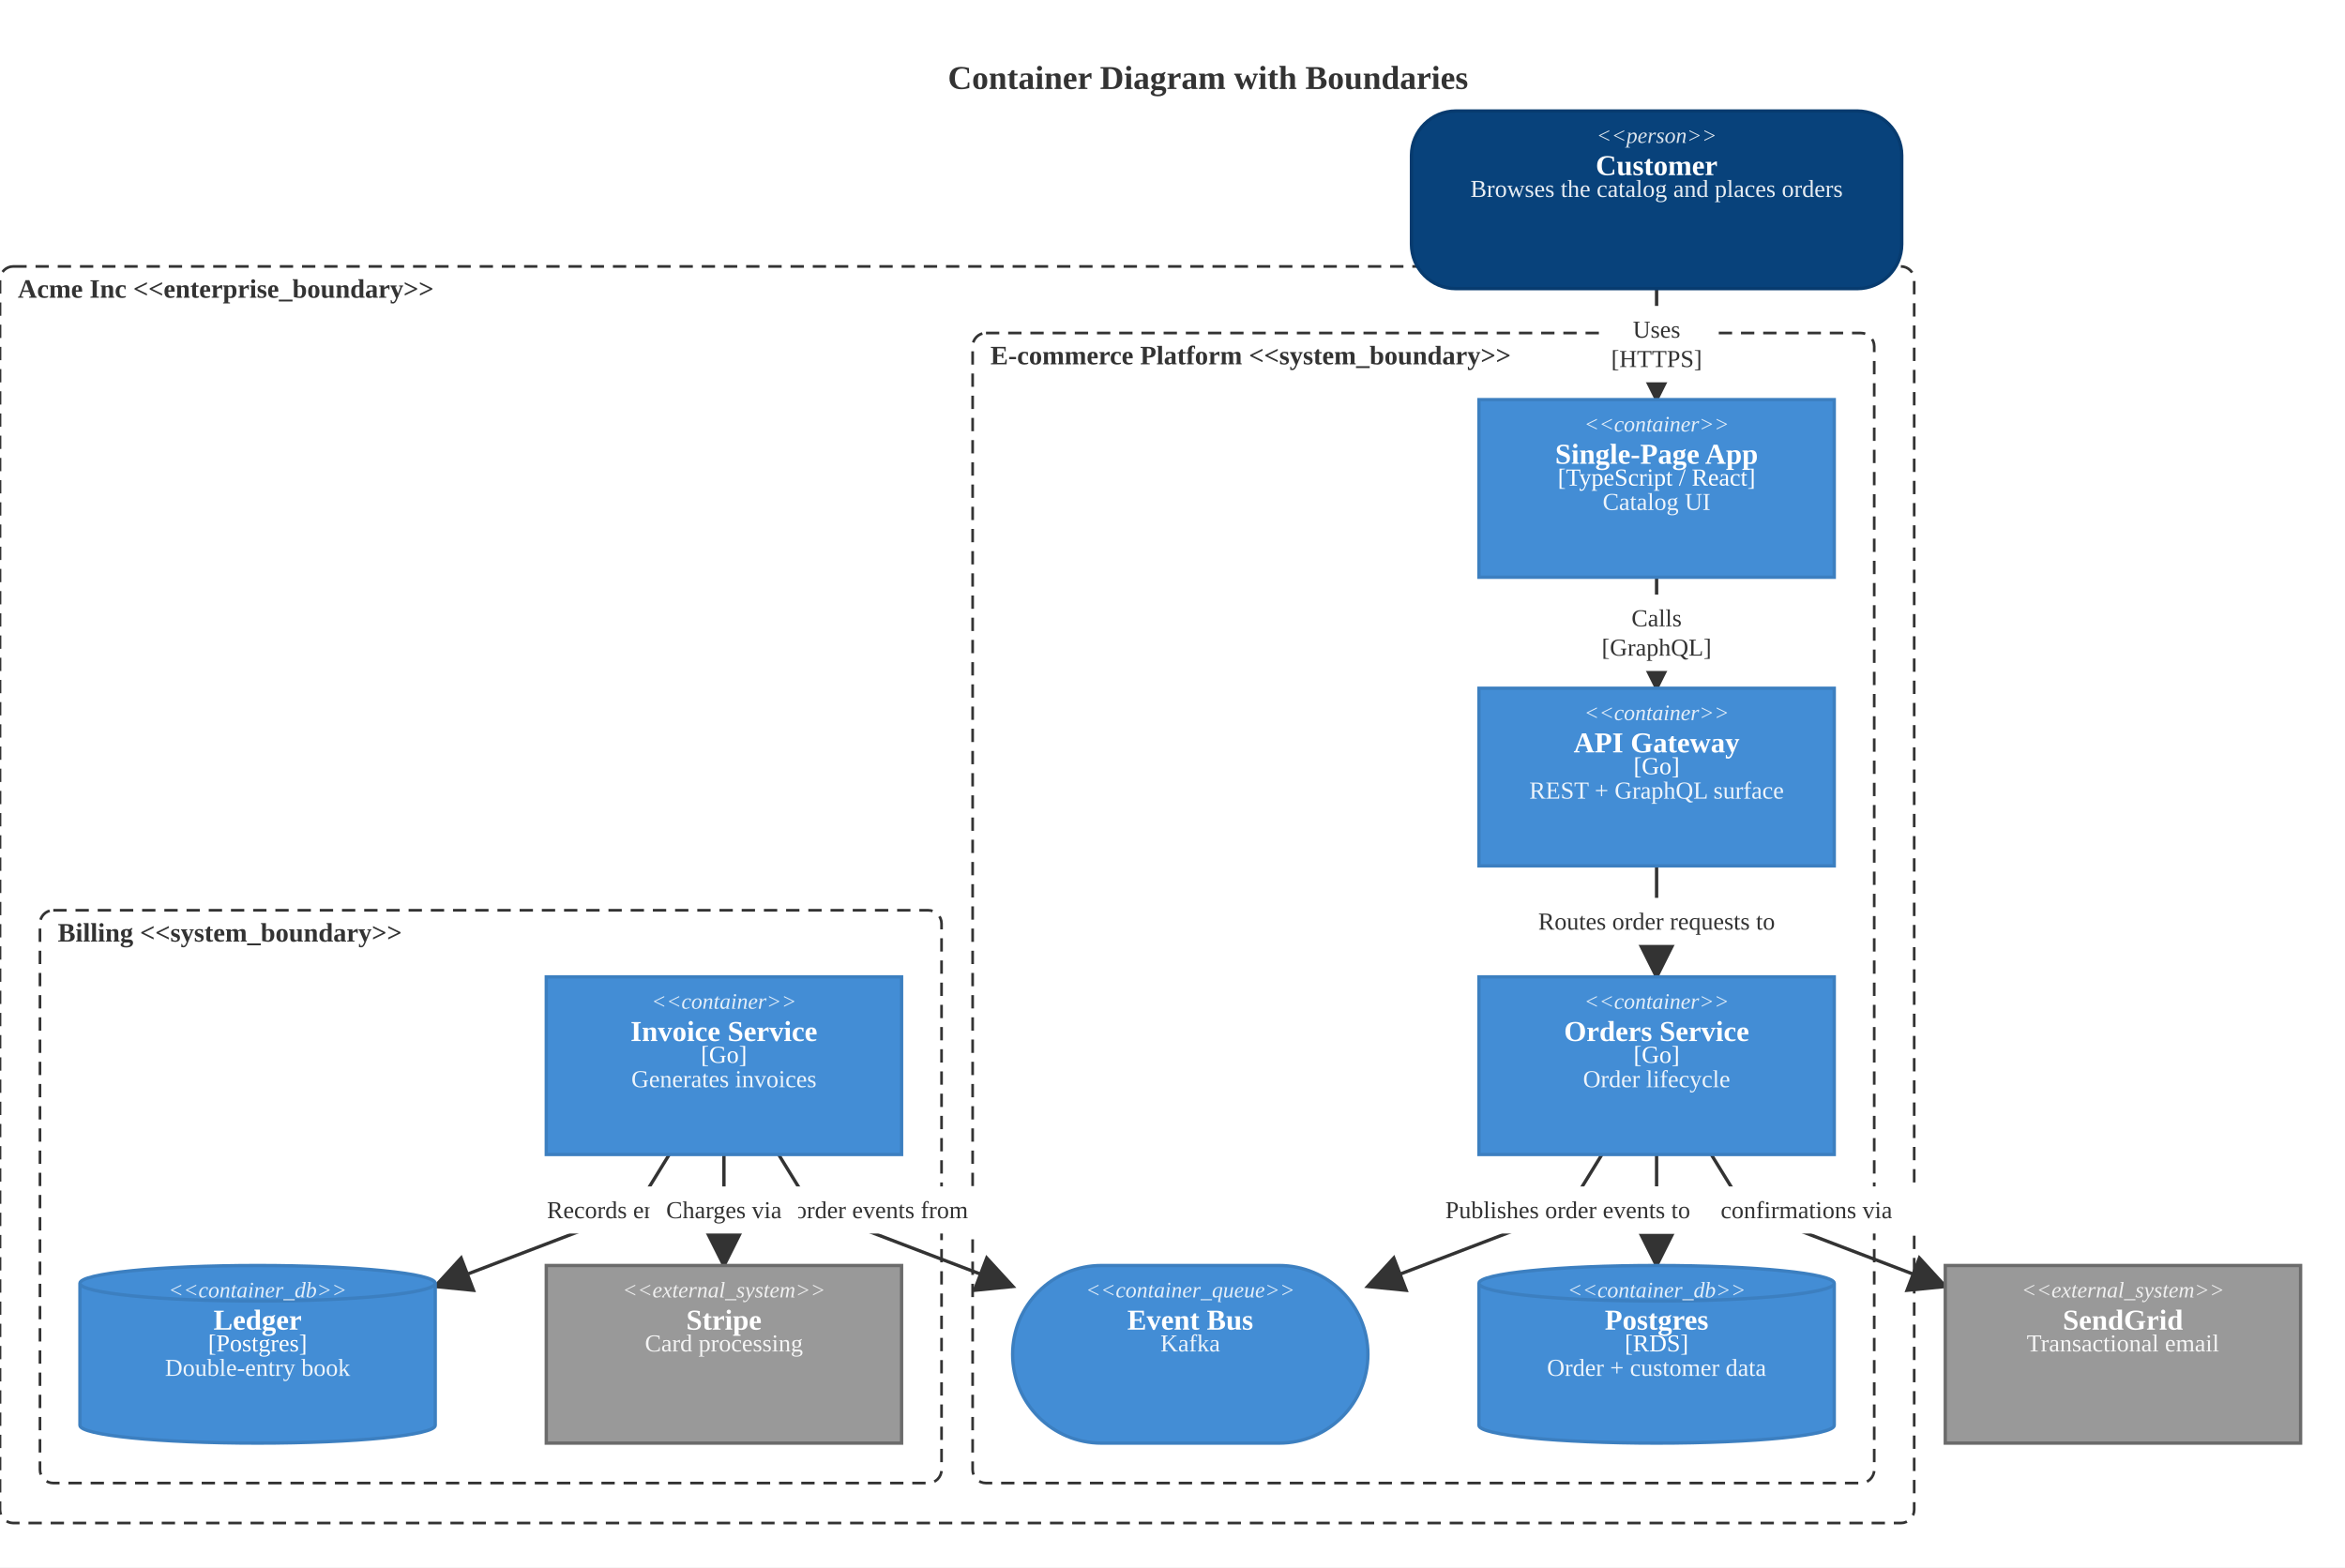
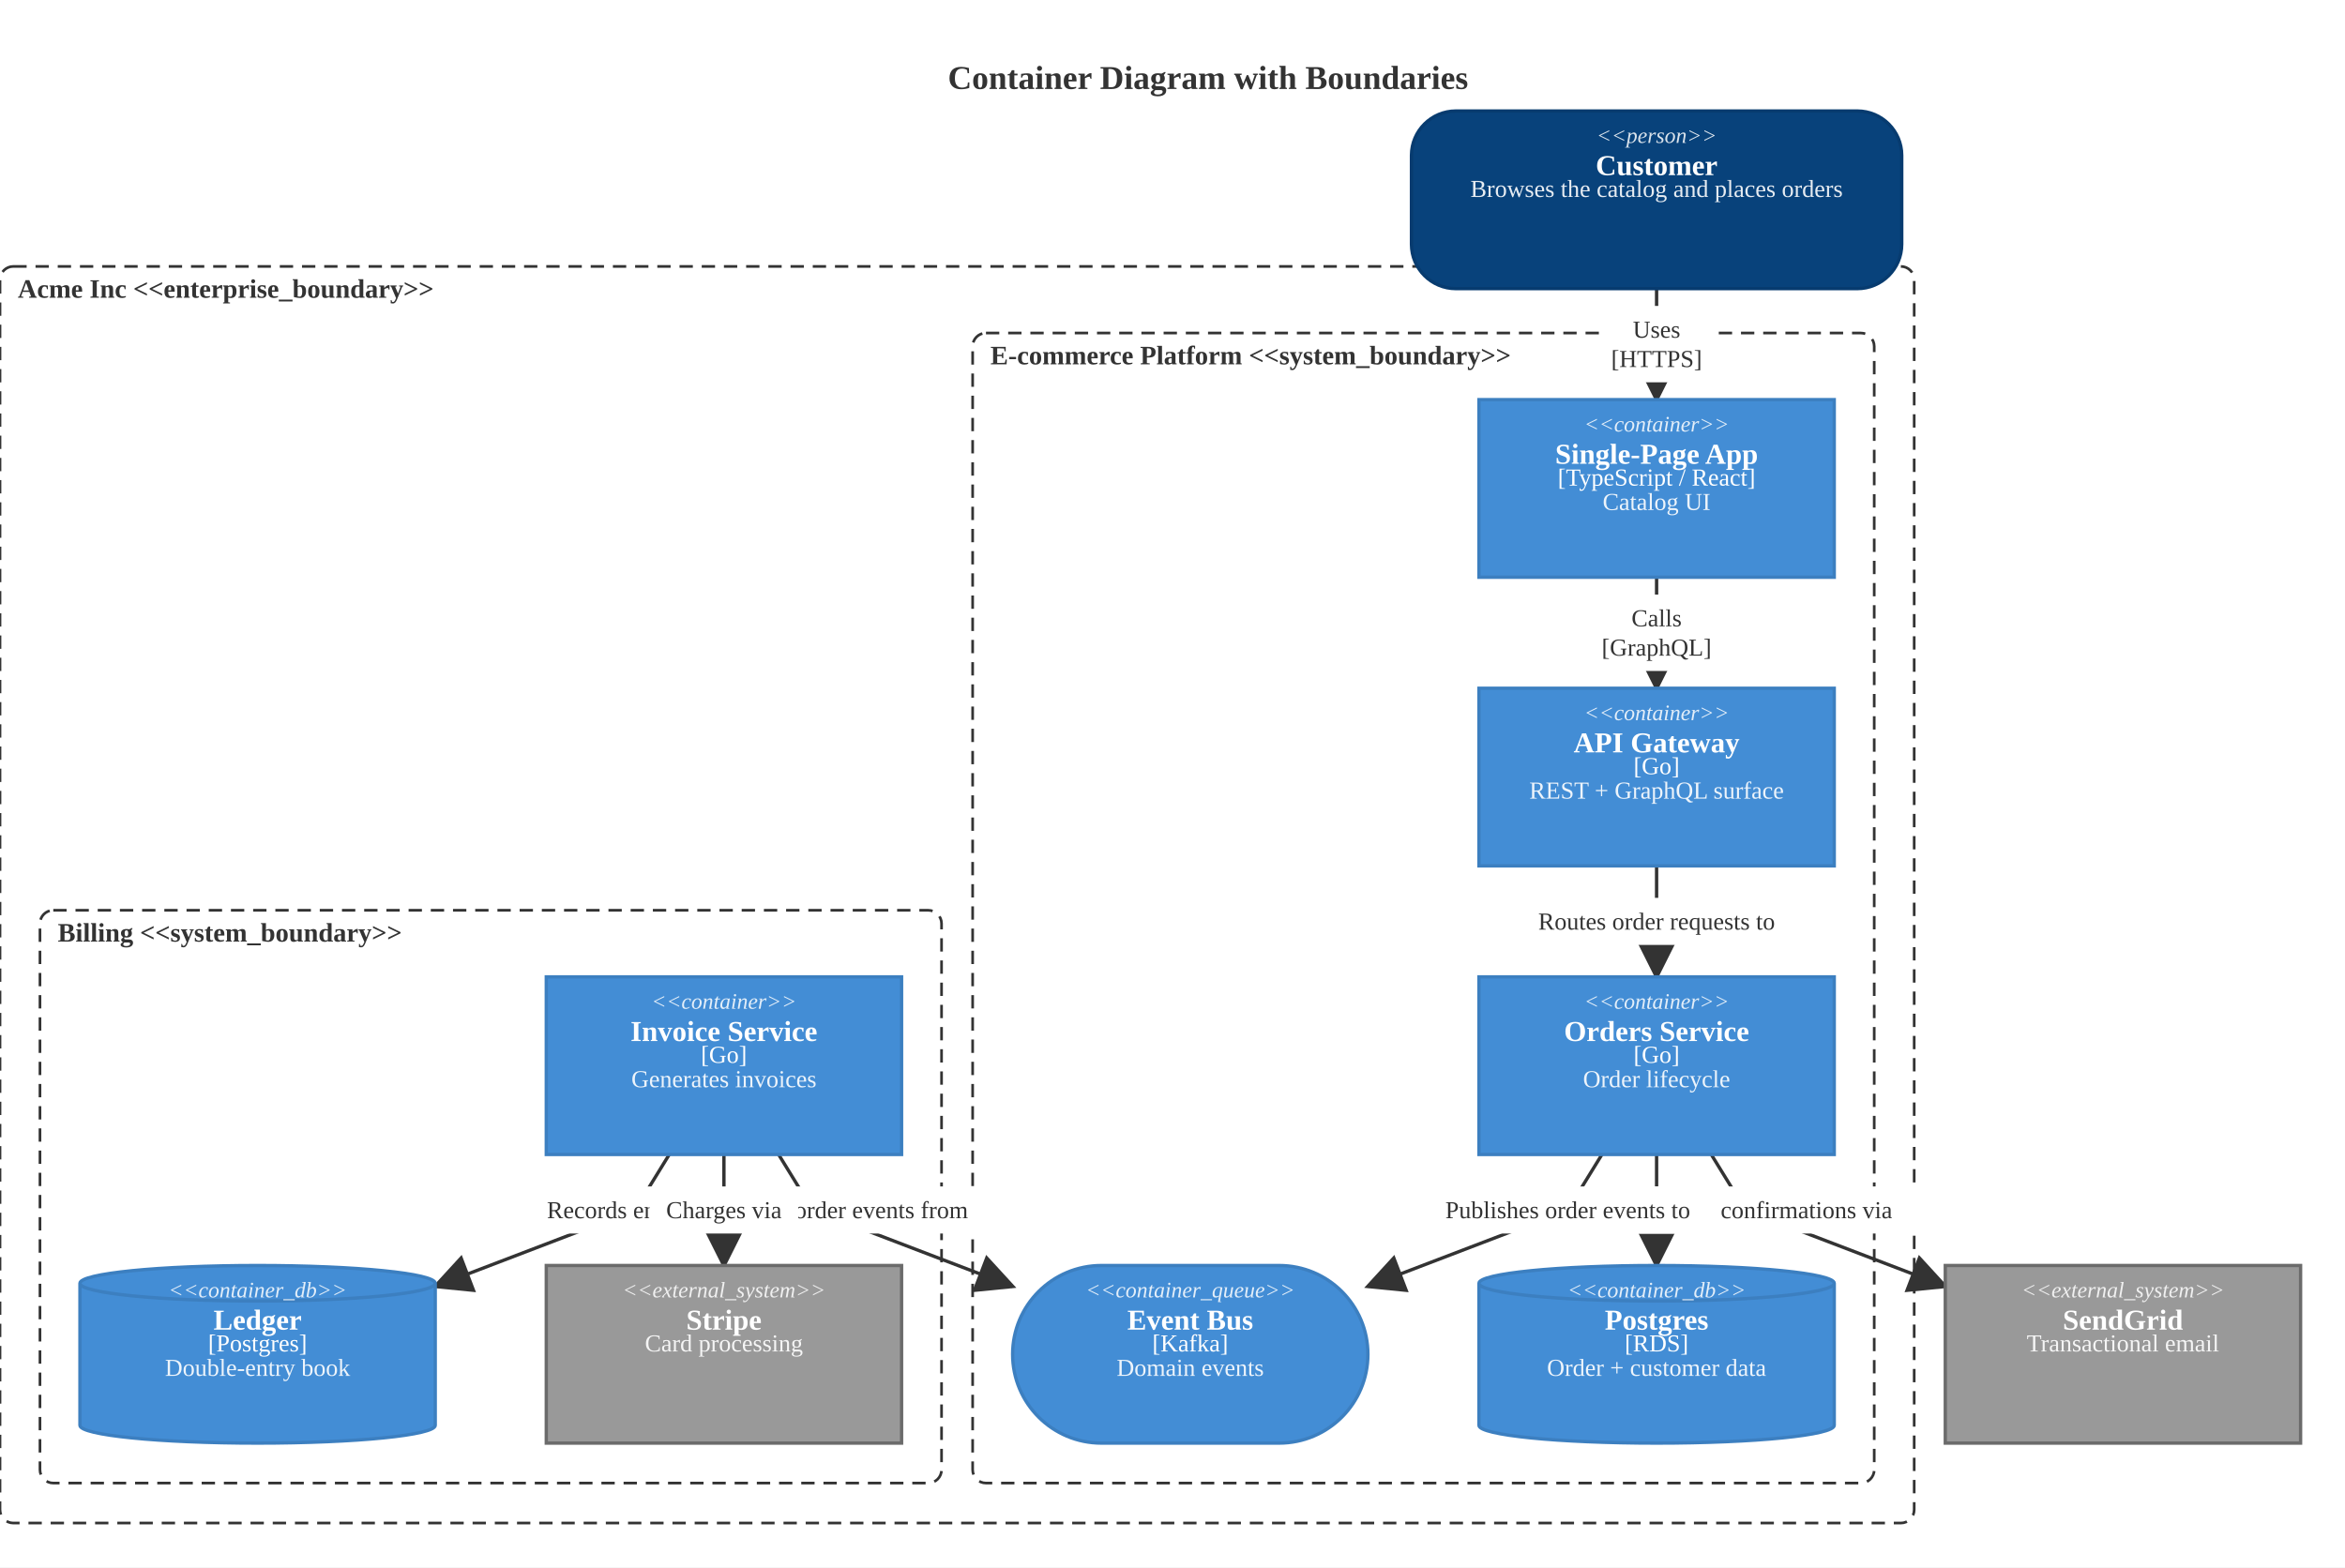
<svg xmlns="http://www.w3.org/2000/svg" viewBox="-16.00 0.00 1056.00 706.00">
  <defs>
    <marker id="c4-arrow" viewBox="0 0 10 10" refX="9.00" refY="5.00" markerWidth="12.00" markerHeight="12.00" orient="auto">
      <polygon points="0,0 10,5 0,10" style="fill:#333" />
    </marker>
  </defs>
  <rect x="-16.00" y="0.00" width="1056.00" height="706.00" style="fill:#fff;stroke:none" />
  <text x="528.00" y="35.00" text-anchor="middle" dominant-baseline="central" style="fill:#333;font-size:15px;font-weight:bold">Container Diagram with Boundaries</text>
  <rect x="-16.00" y="120.00" width="862.00" height="566.00" rx="6.00" ry="6.00" style="fill:none;stroke:#333;stroke-width:1.2;stroke-dasharray:6 4" />
  <text x="-8.00" y="126.00" text-anchor="start" dominant-baseline="hanging" style="fill:#333;font-size:12px;font-weight:bold">Acme Inc &lt;&lt;enterprise_boundary&gt;&gt;</text>
  <rect x="422.00" y="150.00" width="406.00" height="518.00" rx="6.00" ry="6.00" style="fill:none;stroke:#333;stroke-width:1.2;stroke-dasharray:6 4" />
  <text x="430.00" y="156.00" text-anchor="start" dominant-baseline="hanging" style="fill:#333;font-size:12px;font-weight:bold">E-commerce Platform &lt;&lt;system_boundary&gt;&gt;</text>
  <rect x="2.00" y="410.00" width="406.00" height="258.00" rx="6.00" ry="6.00" style="fill:none;stroke:#333;stroke-width:1.2;stroke-dasharray:6 4" />
  <text x="10.00" y="416.00" text-anchor="start" dominant-baseline="hanging" style="fill:#333;font-size:12px;font-weight:bold">Billing &lt;&lt;system_boundary&gt;&gt;</text>
  <line x1="730.00" y1="390.00" x2="730.00" y2="440.00" style="stroke:#333;stroke-width:1.5;fill:none" marker-end="url(#c4-arrow)" />
  <rect x="665.35" y="404.40" width="129.30" height="21.20" rx="3.00" ry="3.00" style="fill:#fff;stroke:none" />
  <text x="730.00" y="415.00" text-anchor="middle" dominant-baseline="central" style="fill:#333;font-size:11px">Routes order requests to</text>
  <path d="M334.62,520.00 C336.15,522.50 348.46,542.50 350.00,545.00 C351.54,547.50 341.00,541.56 350.00,545.00 C359.00,548.44 431.00,575.97 440.00,579.41" style="stroke:#333;stroke-width:1.5;fill:none" marker-end="url(#c4-arrow)" />
  <rect x="267.81" y="534.40" width="164.38" height="21.20" rx="3.00" ry="3.00" style="fill:#fff;stroke:none" />
  <text x="350.00" y="545.00" text-anchor="middle" dominant-baseline="central" style="fill:#333;font-size:11px">Subscribes to order events from</text>
  <path d="M285.38,520.00 C283.85,522.50 271.54,542.50 270.00,545.00 C268.46,547.50 279.00,541.56 270.00,545.00 C261.00,548.44 189.00,575.97 180.00,579.41" style="stroke:#333;stroke-width:1.5;fill:none" marker-end="url(#c4-arrow)" />
  <rect x="221.35" y="534.40" width="97.30" height="21.20" rx="3.00" ry="3.00" style="fill:#fff;stroke:none" />
  <text x="270.00" y="545.00" text-anchor="middle" dominant-baseline="central" style="fill:#333;font-size:11px">Records entries in</text>
  <path d="M310.00,520.00 C310.00,522.50 310.00,542.50 310.00,545.00 C310.00,547.50 310.00,542.50 310.00,545.00 C310.00,547.50 310.00,567.50 310.00,570.00" style="stroke:#333;stroke-width:1.5;fill:none" marker-end="url(#c4-arrow)" />
  <rect x="276.50" y="534.40" width="67.00" height="21.20" rx="3.00" ry="3.00" style="fill:#fff;stroke:none" />
  <text x="310.00" y="545.00" text-anchor="middle" dominant-baseline="central" style="fill:#333;font-size:11px">Charges via</text>
  <path d="M730.00,520.00 C730.00,522.50 730.00,542.50 730.00,545.00 C730.00,547.50 730.00,542.50 730.00,545.00 C730.00,547.50 730.00,567.50 730.00,570.00" style="stroke:#333;stroke-width:1.5;fill:none" marker-end="url(#c4-arrow)" />
  <rect x="690.98" y="534.40" width="78.05" height="21.20" rx="3.00" ry="3.00" style="fill:#fff;stroke:none" />
  <text x="730.00" y="545.00" text-anchor="middle" dominant-baseline="central" style="fill:#333;font-size:11px">Reads / writes</text>
  <path d="M754.62,520.00 C756.15,522.50 768.46,542.50 770.00,545.00 C771.54,547.50 761.00,541.56 770.00,545.00 C779.00,548.44 851.00,575.97 860.00,579.41" style="stroke:#333;stroke-width:1.5;fill:none" marker-end="url(#c4-arrow)" />
  <rect x="692.76" y="534.40" width="154.48" height="21.20" rx="3.00" ry="3.00" style="fill:#fff;stroke:none" />
  <text x="770.00" y="545.00" text-anchor="middle" dominant-baseline="central" style="fill:#333;font-size:11px">Sends order confirmations via</text>
  <path d="M705.38,520.00 C703.85,522.50 691.54,542.50 690.00,545.00 C688.46,547.50 699.00,541.56 690.00,545.00 C681.00,548.44 609.00,575.97 600.00,579.41" style="stroke:#333;stroke-width:1.5;fill:none" marker-end="url(#c4-arrow)" />
  <rect x="623.45" y="534.40" width="133.09" height="21.20" rx="3.00" ry="3.00" style="fill:#fff;stroke:none" />
  <text x="690.00" y="545.00" text-anchor="middle" dominant-baseline="central" style="fill:#333;font-size:11px">Publishes order events to</text>
  <line x1="730.00" y1="260.00" x2="730.00" y2="310.00" style="stroke:#333;stroke-width:1.5;fill:none" marker-end="url(#c4-arrow)" />
  <rect x="700.30" y="267.80" width="59.41" height="34.40" rx="3.00" ry="3.00" style="fill:#fff;stroke:none" />
  <text x="730.00" y="278.40" text-anchor="middle" dominant-baseline="central" style="fill:#333;font-size:11px">Calls</text>
  <text x="730.00" y="291.60" text-anchor="middle" dominant-baseline="central" style="fill:#333;font-size:11px">[GraphQL]</text>
  <line x1="730.00" y1="130.00" x2="730.00" y2="180.00" style="stroke:#333;stroke-width:1.5;fill:none" marker-end="url(#c4-arrow)" />
  <rect x="704.91" y="137.80" width="50.19" height="34.40" rx="3.00" ry="3.00" style="fill:#fff;stroke:none" />
  <text x="730.00" y="148.40" text-anchor="middle" dominant-baseline="central" style="fill:#333;font-size:11px">Uses</text>
  <text x="730.00" y="161.60" text-anchor="middle" dominant-baseline="central" style="fill:#333;font-size:11px">[HTTPS]</text>
  <rect x="619.61" y="50.00" width="220.78" height="80.00" rx="20.00" ry="20.00" style="fill:#08427B;stroke:#073B6F;stroke-width:1.5" />
  <text x="730.00" y="61.00" text-anchor="middle" dominant-baseline="central" style="fill:white;font-size:10px;font-style:italic;opacity:0.85">&lt;&lt;person&gt;&gt;</text>
  <text x="730.00" y="74.50" text-anchor="middle" dominant-baseline="central" style="fill:white;font-size:13px;font-weight:bold">Customer</text>
  <text x="730.00" y="85.00" text-anchor="middle" dominant-baseline="central" style="fill:white;font-size:11px;opacity:0.9">Browses the catalog and places orders</text>
  <rect x="650.00" y="180.00" width="160.00" height="80.00" style="fill:#438DD5;stroke:#3C7FC0;stroke-width:1.5" />
  <text x="730.00" y="191.00" text-anchor="middle" dominant-baseline="central" style="fill:white;font-size:10px;font-style:italic;opacity:0.85">&lt;&lt;container&gt;&gt;</text>
  <text x="730.00" y="204.50" text-anchor="middle" dominant-baseline="central" style="fill:white;font-size:13px;font-weight:bold">Single-Page App</text>
  <text x="730.00" y="215.00" text-anchor="middle" dominant-baseline="central" style="fill:white;font-size:11px">[TypeScript / React]</text>
  <text x="730.00" y="226.00" text-anchor="middle" dominant-baseline="central" style="fill:white;font-size:11px;opacity:0.9">Catalog UI</text>
  <rect x="650.00" y="310.00" width="160.00" height="80.00" style="fill:#438DD5;stroke:#3C7FC0;stroke-width:1.5" />
  <text x="730.00" y="321.00" text-anchor="middle" dominant-baseline="central" style="fill:white;font-size:10px;font-style:italic;opacity:0.85">&lt;&lt;container&gt;&gt;</text>
  <text x="730.00" y="334.50" text-anchor="middle" dominant-baseline="central" style="fill:white;font-size:13px;font-weight:bold">API Gateway</text>
  <text x="730.00" y="345.00" text-anchor="middle" dominant-baseline="central" style="fill:white;font-size:11px">[Go]</text>
  <text x="730.00" y="356.00" text-anchor="middle" dominant-baseline="central" style="fill:white;font-size:11px;opacity:0.9">REST + GraphQL surface</text>
  <rect x="650.00" y="440.00" width="160.00" height="80.00" style="fill:#438DD5;stroke:#3C7FC0;stroke-width:1.5" />
  <text x="730.00" y="451.00" text-anchor="middle" dominant-baseline="central" style="fill:white;font-size:10px;font-style:italic;opacity:0.85">&lt;&lt;container&gt;&gt;</text>
  <text x="730.00" y="464.50" text-anchor="middle" dominant-baseline="central" style="fill:white;font-size:13px;font-weight:bold">Orders Service</text>
  <text x="730.00" y="475.00" text-anchor="middle" dominant-baseline="central" style="fill:white;font-size:11px">[Go]</text>
  <text x="730.00" y="486.00" text-anchor="middle" dominant-baseline="central" style="fill:white;font-size:11px;opacity:0.9">Order lifecycle</text>
  <path d="M650.00,578.00 L650.00,642.00 A80.00,8.00 0 0,0 810.00,642.00 L810.00,578.00 A80.00,8.00 0 0,0 650.00,578.00 M650.00,578.00 A80.00,8.00 0 0,0 810.00,578.00" style="fill:#438DD5;stroke:#3C7FC0;stroke-width:1.5" />
  <text x="730.00" y="581.00" text-anchor="middle" dominant-baseline="central" style="fill:white;font-size:10px;font-style:italic;opacity:0.85">&lt;&lt;container_db&gt;&gt;</text>
  <text x="730.00" y="594.50" text-anchor="middle" dominant-baseline="central" style="fill:white;font-size:13px;font-weight:bold">Postgres</text>
  <text x="730.00" y="605.00" text-anchor="middle" dominant-baseline="central" style="fill:white;font-size:11px">[RDS]</text>
  <text x="730.00" y="616.00" text-anchor="middle" dominant-baseline="central" style="fill:white;font-size:11px;opacity:0.9">Order + customer data</text>
  <rect x="440.00" y="570.00" width="160.00" height="80.00" rx="40.00" ry="40.00" style="fill:#438DD5;stroke:#3C7FC0;stroke-width:1.5" />
  <text x="520.00" y="581.00" text-anchor="middle" dominant-baseline="central" style="fill:white;font-size:10px;font-style:italic;opacity:0.85">&lt;&lt;container_queue&gt;&gt;</text>
  <text x="520.00" y="594.50" text-anchor="middle" dominant-baseline="central" style="fill:white;font-size:13px;font-weight:bold">Event Bus</text>
-   <text x="520.00" y="605.00" text-anchor="middle" dominant-baseline="central" style="fill:white;font-size:11px;opacity:0.9">Kafka</text>
+   <text x="520.00" y="605.00" text-anchor="middle" dominant-baseline="central" style="fill:white;font-size:11px">[Kafka]</text>
+   <text x="520.00" y="616.00" text-anchor="middle" dominant-baseline="central" style="fill:white;font-size:11px;opacity:0.9">Domain events</text>
  <rect x="230.00" y="440.00" width="160.00" height="80.00" style="fill:#438DD5;stroke:#3C7FC0;stroke-width:1.5" />
  <text x="310.00" y="451.00" text-anchor="middle" dominant-baseline="central" style="fill:white;font-size:10px;font-style:italic;opacity:0.85">&lt;&lt;container&gt;&gt;</text>
  <text x="310.00" y="464.50" text-anchor="middle" dominant-baseline="central" style="fill:white;font-size:13px;font-weight:bold">Invoice Service</text>
  <text x="310.00" y="475.00" text-anchor="middle" dominant-baseline="central" style="fill:white;font-size:11px">[Go]</text>
  <text x="310.00" y="486.00" text-anchor="middle" dominant-baseline="central" style="fill:white;font-size:11px;opacity:0.9">Generates invoices</text>
  <path d="M20.00,578.00 L20.00,642.00 A80.00,8.00 0 0,0 180.00,642.00 L180.00,578.00 A80.00,8.00 0 0,0 20.00,578.00 M20.00,578.00 A80.00,8.00 0 0,0 180.00,578.00" style="fill:#438DD5;stroke:#3C7FC0;stroke-width:1.5" />
  <text x="100.00" y="581.00" text-anchor="middle" dominant-baseline="central" style="fill:white;font-size:10px;font-style:italic;opacity:0.85">&lt;&lt;container_db&gt;&gt;</text>
  <text x="100.00" y="594.50" text-anchor="middle" dominant-baseline="central" style="fill:white;font-size:13px;font-weight:bold">Ledger</text>
  <text x="100.00" y="605.00" text-anchor="middle" dominant-baseline="central" style="fill:white;font-size:11px">[Postgres]</text>
  <text x="100.00" y="616.00" text-anchor="middle" dominant-baseline="central" style="fill:white;font-size:11px;opacity:0.9">Double-entry book</text>
  <rect x="230.00" y="570.00" width="160.00" height="80.00" style="fill:#999999;stroke:#6B6B6B;stroke-width:1.5" />
  <text x="310.00" y="581.00" text-anchor="middle" dominant-baseline="central" style="fill:white;font-size:10px;font-style:italic;opacity:0.85">&lt;&lt;external_system&gt;&gt;</text>
  <text x="310.00" y="594.50" text-anchor="middle" dominant-baseline="central" style="fill:white;font-size:13px;font-weight:bold">Stripe</text>
  <text x="310.00" y="605.00" text-anchor="middle" dominant-baseline="central" style="fill:white;font-size:11px;opacity:0.9">Card processing</text>
  <rect x="860.00" y="570.00" width="160.00" height="80.00" style="fill:#999999;stroke:#6B6B6B;stroke-width:1.5" />
  <text x="940.00" y="581.00" text-anchor="middle" dominant-baseline="central" style="fill:white;font-size:10px;font-style:italic;opacity:0.85">&lt;&lt;external_system&gt;&gt;</text>
  <text x="940.00" y="594.50" text-anchor="middle" dominant-baseline="central" style="fill:white;font-size:13px;font-weight:bold">SendGrid</text>
  <text x="940.00" y="605.00" text-anchor="middle" dominant-baseline="central" style="fill:white;font-size:11px;opacity:0.9">Transactional email</text>
</svg>
